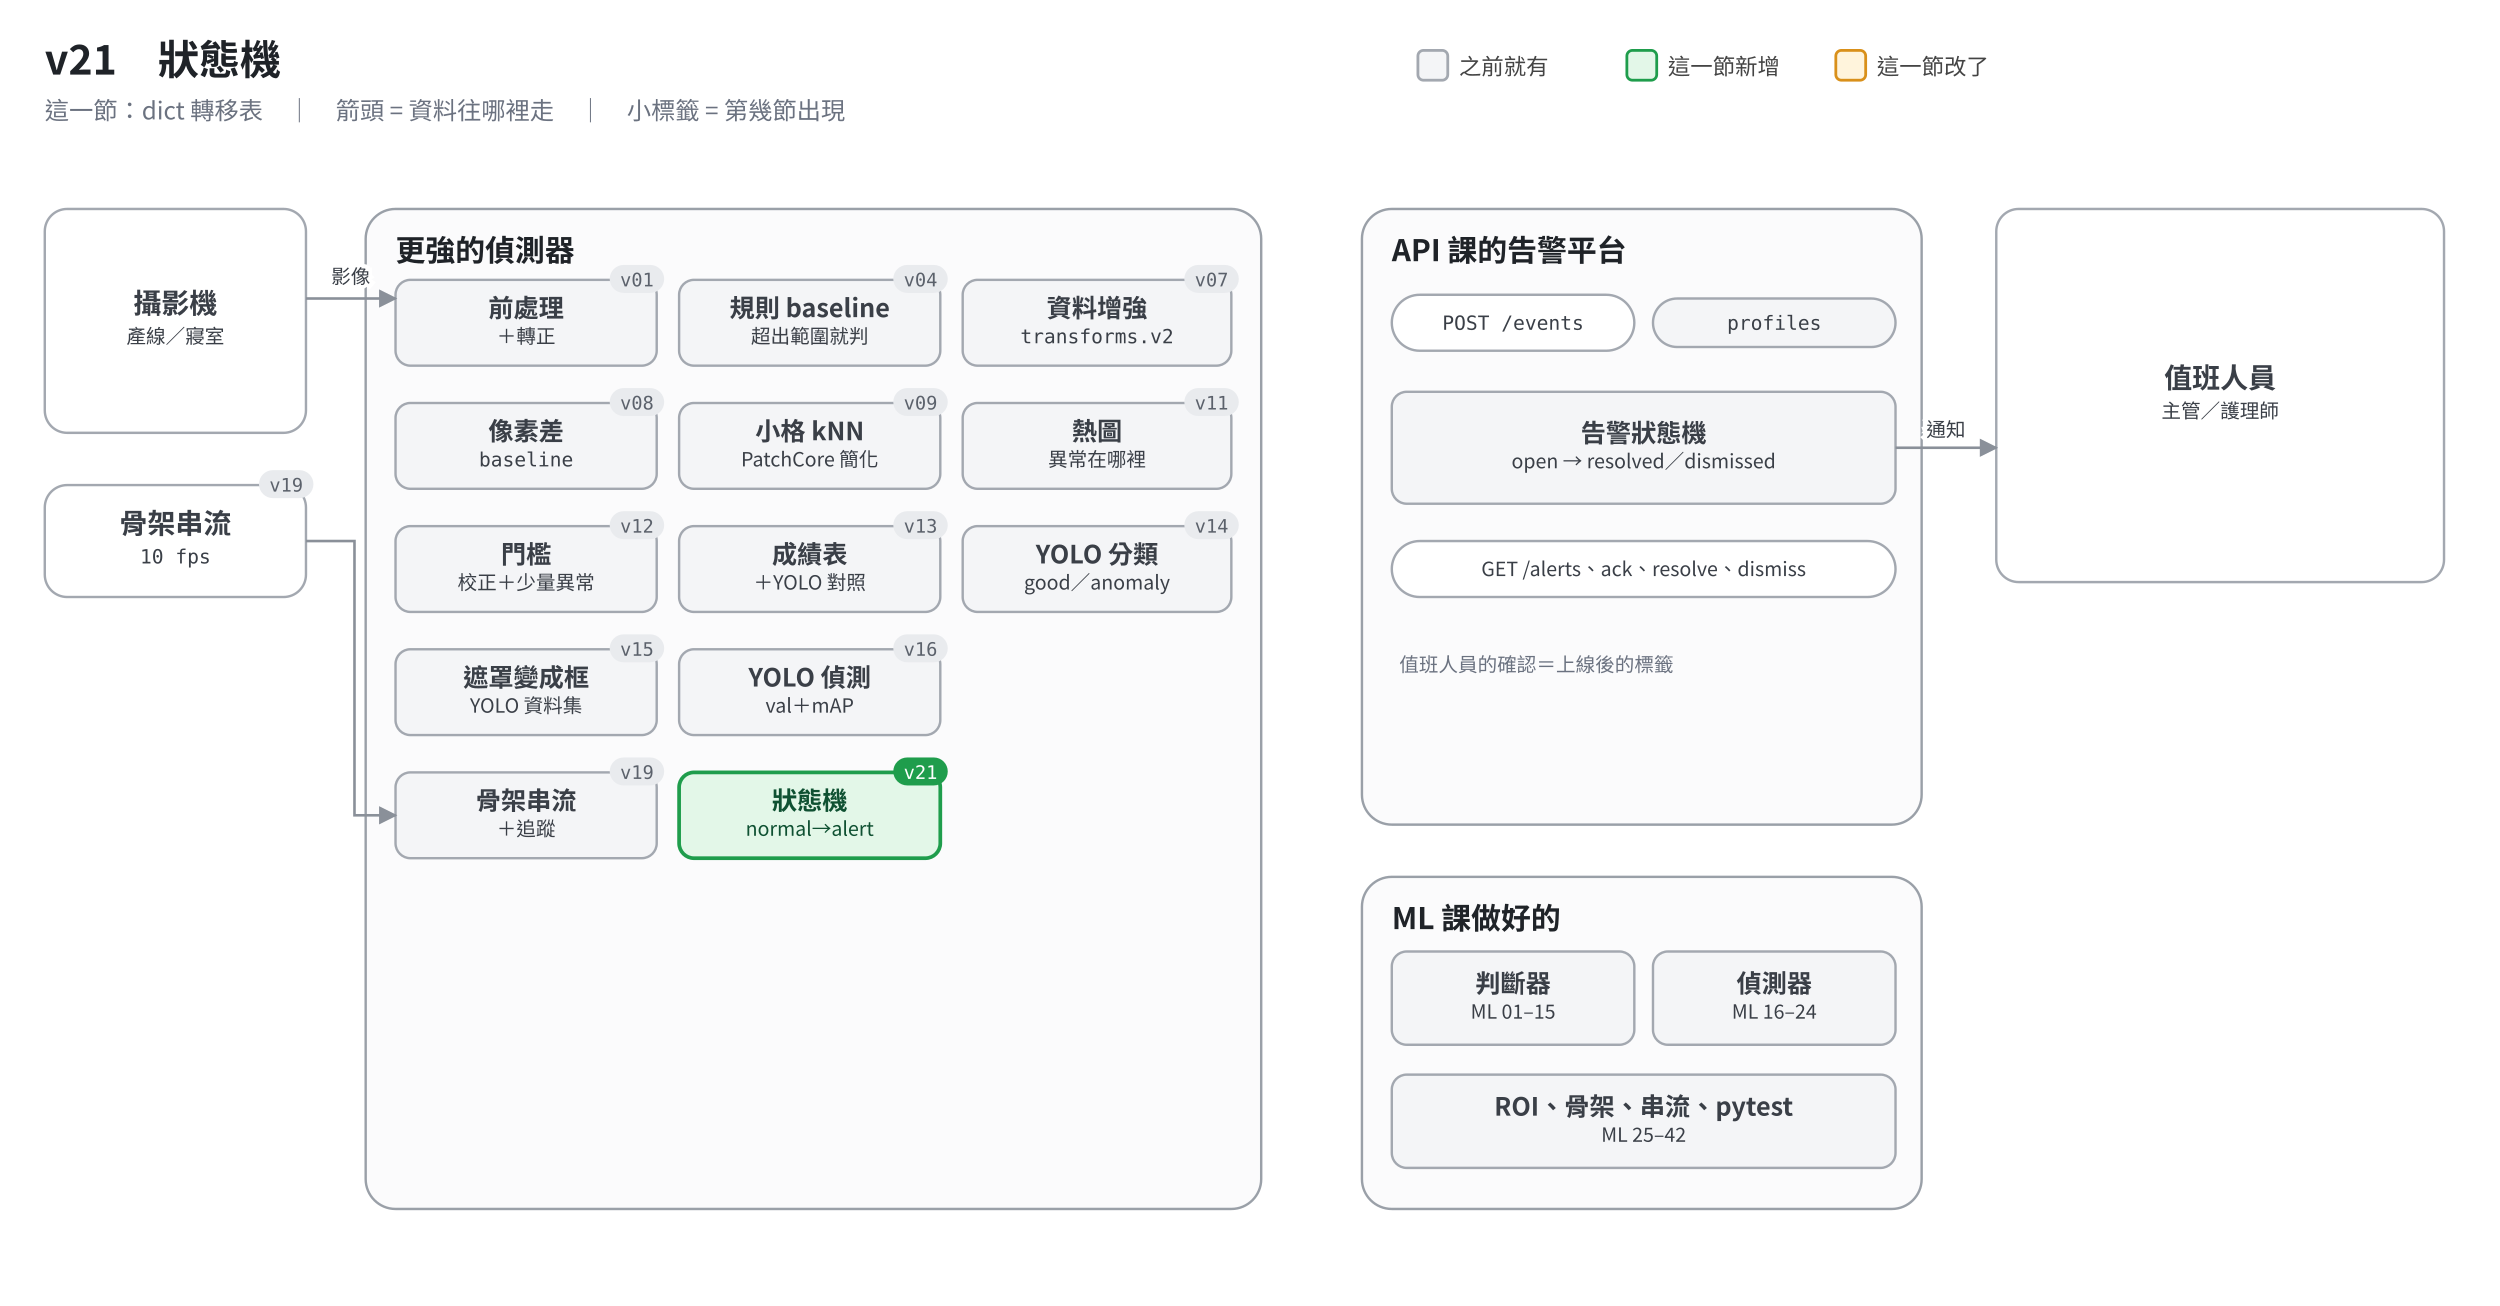
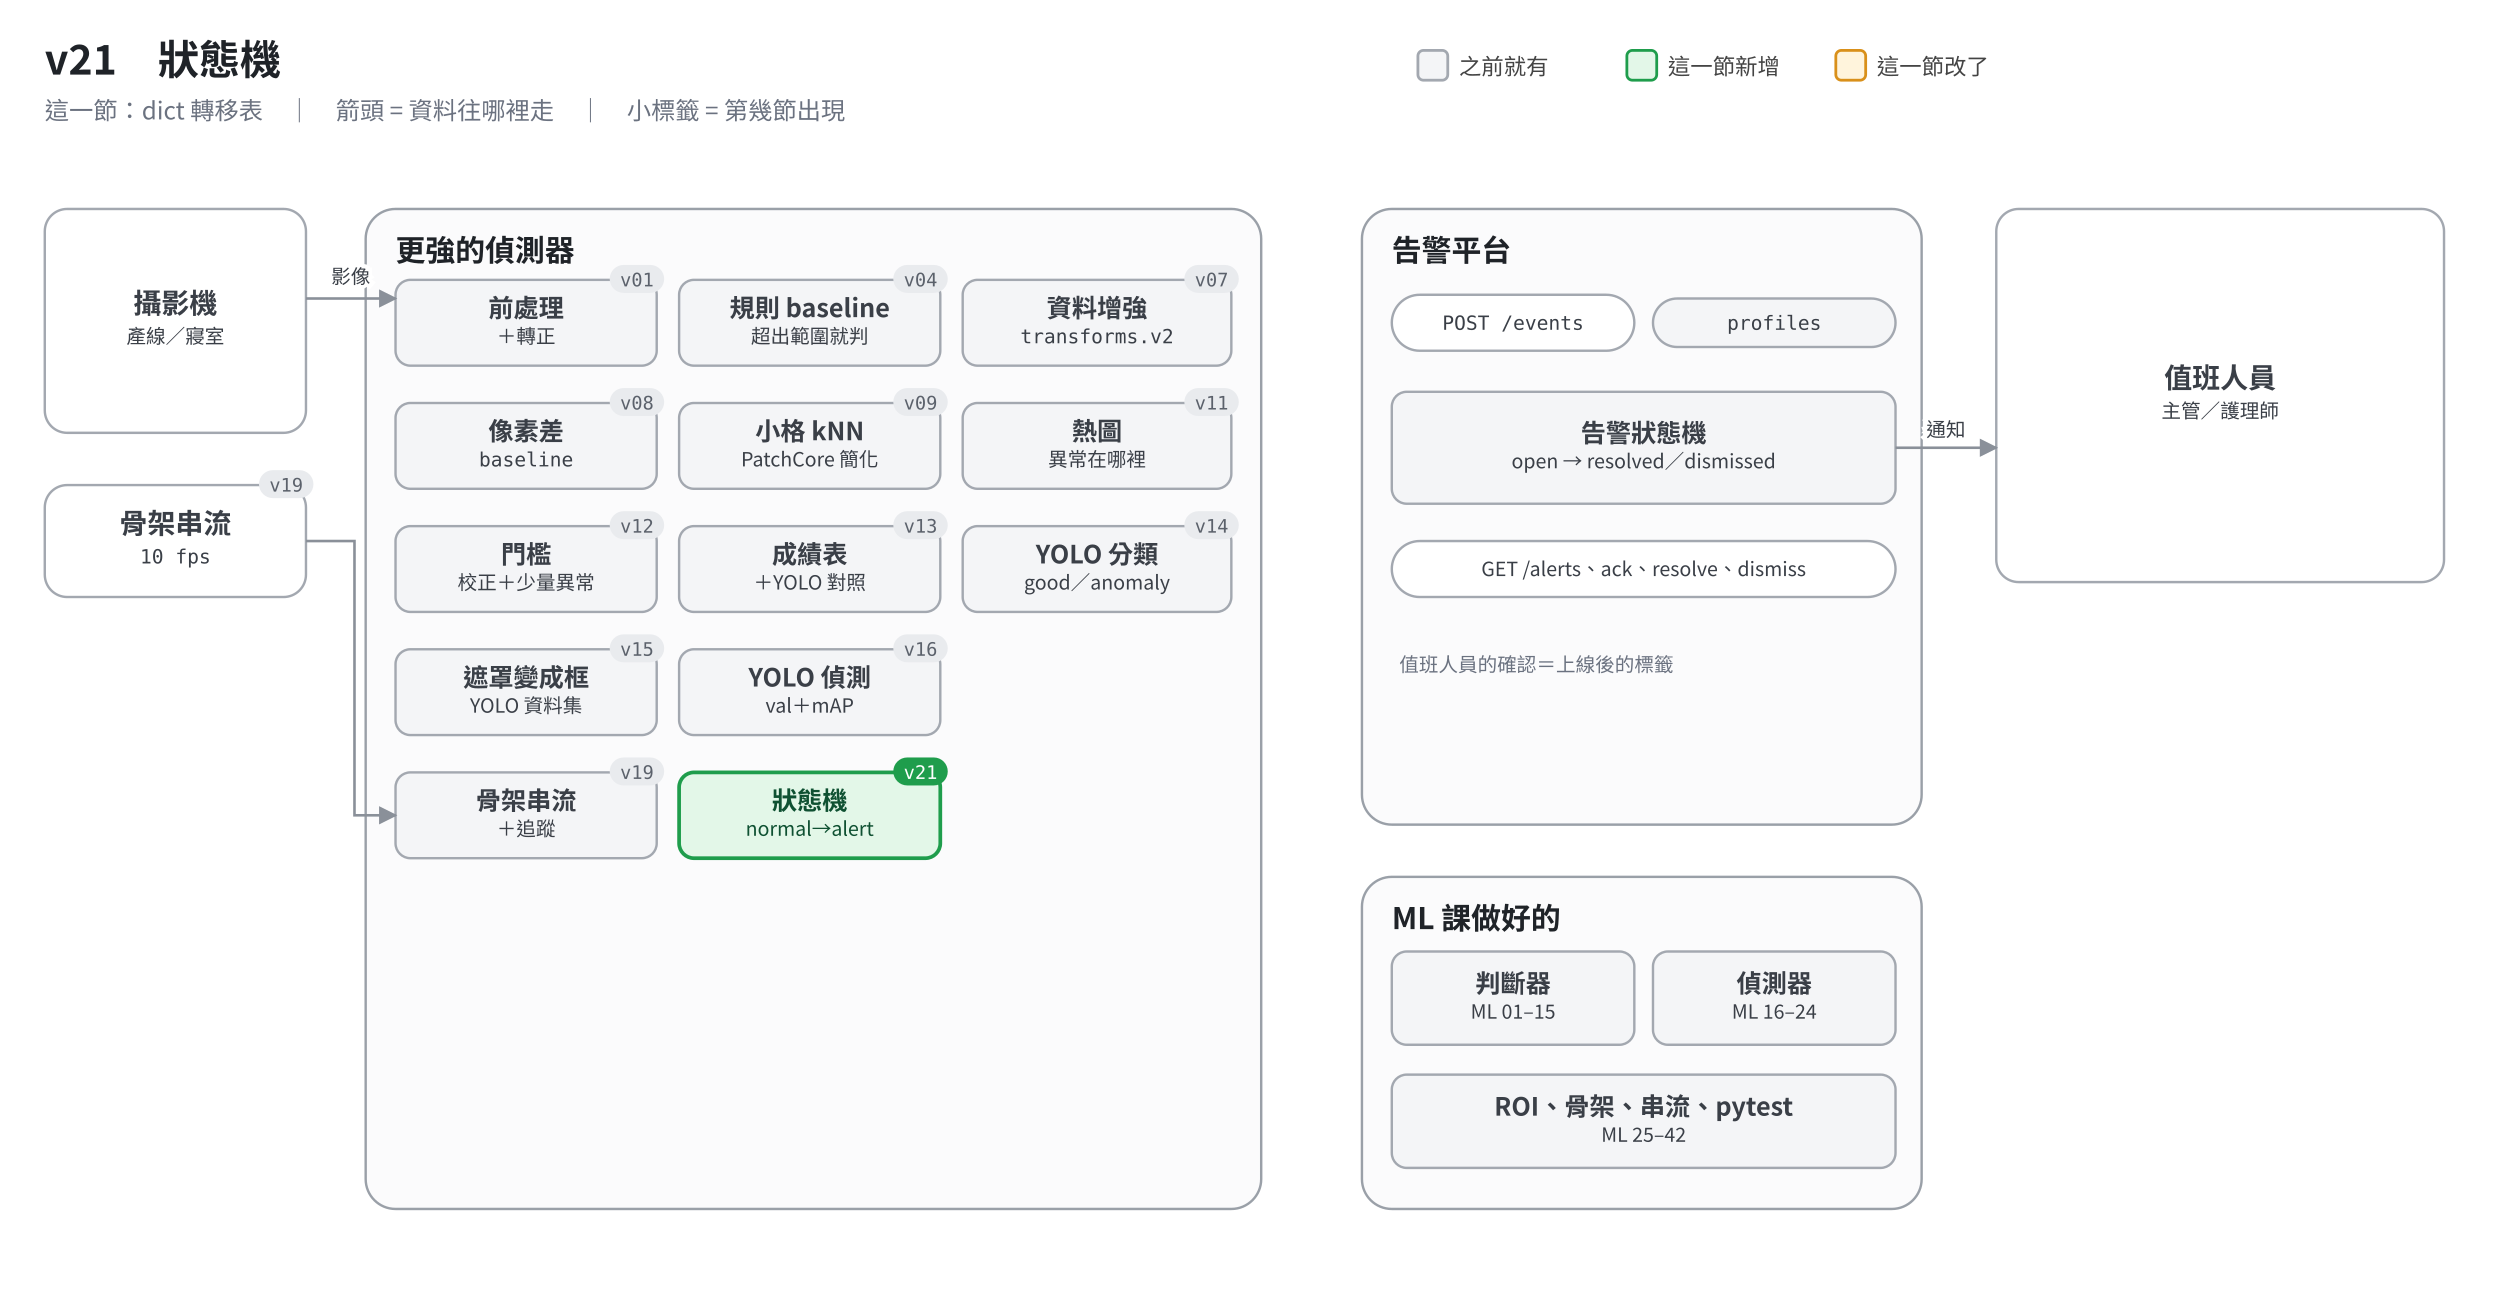
<svg xmlns="http://www.w3.org/2000/svg" viewBox="0 0 1340 700" width="1340" height="700">
  <defs>
    <marker id="arr-old" viewBox="0 0 10 10" refX="9" refY="5" markerWidth="7" markerHeight="7" orient="auto-start-reverse">
      <path d="M0,0 L10,5 L0,10 z" fill="#8a9099" />
    </marker>
    <marker id="arr-new" viewBox="0 0 10 10" refX="9" refY="5" markerWidth="7" markerHeight="7" orient="auto-start-reverse">
      <path d="M0,0 L10,5 L0,10 z" fill="#1f9d4c" />
    </marker>
    <marker id="arr-changed" viewBox="0 0 10 10" refX="9" refY="5" markerWidth="7" markerHeight="7" orient="auto-start-reverse">
      <path d="M0,0 L10,5 L0,10 z" fill="#d9901a" />
    </marker>
    <marker id="arr-error" viewBox="0 0 10 10" refX="9" refY="5" markerWidth="7" markerHeight="7" orient="auto-start-reverse">
      <path d="M0,0 L10,5 L0,10 z" fill="#d33a3a" />
    </marker>
  </defs>
  <rect width="1340" height="700" fill="#ffffff" />
  <text x="24" y="40" font-family="'PingFang TC','Noto Sans TC','Noto Sans CJK TC','Microsoft JhengHei',sans-serif" font-size="22" fill="#1f2328" font-weight="bold" text-anchor="start">v21　狀態機</text>
  <text x="24" y="64" font-family="'PingFang TC','Noto Sans TC','Noto Sans CJK TC','Microsoft JhengHei',sans-serif" font-size="13" fill="#6b7280" font-weight="normal" text-anchor="start">這一節：dict 轉移表　｜　箭頭 = 資料往哪裡走　｜　小標籤 = 第幾節出現</text>
  <rect x="760" y="27" width="16" height="16" rx="3" fill="#f4f5f7" stroke="#a3a8b0" stroke-width="1.5" />
  <text x="782" y="40" font-family="'PingFang TC','Noto Sans TC','Noto Sans CJK TC','Microsoft JhengHei',sans-serif" font-size="12" fill="#444" font-weight="normal" text-anchor="start">之前就有</text>
  <rect x="872" y="27" width="16" height="16" rx="3" fill="#e3f7e8" stroke="#1f9d4c" stroke-width="1.5" />
  <text x="894" y="40" font-family="'PingFang TC','Noto Sans TC','Noto Sans CJK TC','Microsoft JhengHei',sans-serif" font-size="12" fill="#444" font-weight="normal" text-anchor="start">這一節新增</text>
  <rect x="984" y="27" width="16" height="16" rx="3" fill="#fff4dc" stroke="#d9901a" stroke-width="1.5" />
  <text x="1006" y="40" font-family="'PingFang TC','Noto Sans TC','Noto Sans CJK TC','Microsoft JhengHei',sans-serif" font-size="12" fill="#444" font-weight="normal" text-anchor="start">這一節改了</text>
  <rect x="196" y="112" width="480" height="536" rx="16" fill="#fbfbfc" stroke="#9aa0a8" stroke-width="1.3" />
  <text x="212" y="140" font-family="'PingFang TC','Noto Sans TC','Noto Sans CJK TC','Microsoft JhengHei',sans-serif" font-size="16" fill="#1f2328" font-weight="bold" text-anchor="start">更強的偵測器</text>
  <rect x="730" y="112" width="300" height="330" rx="16" fill="#fbfbfc" stroke="#9aa0a8" stroke-width="1.3" />
-   <text x="746" y="140" font-family="'PingFang TC','Noto Sans TC','Noto Sans CJK TC','Microsoft JhengHei',sans-serif" font-size="16" fill="#1f2328" font-weight="bold" text-anchor="start">API 課的告警平台</text>
+   <text x="746" y="140" font-family="'PingFang TC','Noto Sans TC','Noto Sans CJK TC','Microsoft JhengHei',sans-serif" font-size="16" fill="#1f2328" font-weight="bold" text-anchor="start">告警平台</text>
  <rect x="730" y="470" width="300" height="178" rx="16" fill="#fbfbfc" stroke="#9aa0a8" stroke-width="1.3" />
  <text x="746" y="498" font-family="'PingFang TC','Noto Sans TC','Noto Sans CJK TC','Microsoft JhengHei',sans-serif" font-size="16" fill="#1f2328" font-weight="bold" text-anchor="start">ML 課做好的</text>
  <rect x="24" y="112" width="140" height="120" rx="12" fill="#ffffff" stroke="#a3a8b0" stroke-width="1.3" />
  <text x="94" y="168" font-family="'PingFang TC','Noto Sans TC','Noto Sans CJK TC','Microsoft JhengHei',sans-serif" font-size="15" fill="#3a3f47" font-weight="bold" text-anchor="middle">攝影機</text>
  <text x="94" y="184" font-family="'PingFang TC','Noto Sans TC','Noto Sans CJK TC','Microsoft JhengHei',sans-serif" font-size="10.5" fill="#3a3f47" font-weight="normal" text-anchor="middle">產線／寢室</text>
  <rect x="24" y="260" width="140" height="60" rx="12" fill="#ffffff" stroke="#a3a8b0" stroke-width="1.3" />
  <text x="94" y="286" font-family="'PingFang TC','Noto Sans TC','Noto Sans CJK TC','Microsoft JhengHei',sans-serif" font-size="15" fill="#3a3f47" font-weight="bold" text-anchor="middle">骨架串流</text>
  <text x="94" y="302" font-family="'SF Mono',Menlo,Consolas,'DejaVu Sans Mono',monospace" font-size="10.5" fill="#3a3f47" font-weight="normal" text-anchor="middle">10 fps</text>
  <rect x="1070" y="112" width="240" height="200" rx="12" fill="#ffffff" stroke="#a3a8b0" stroke-width="1.3" />
  <text x="1190" y="208" font-family="'PingFang TC','Noto Sans TC','Noto Sans CJK TC','Microsoft JhengHei',sans-serif" font-size="15" fill="#3a3f47" font-weight="bold" text-anchor="middle">值班人員</text>
  <text x="1190" y="224" font-family="'PingFang TC','Noto Sans TC','Noto Sans CJK TC','Microsoft JhengHei',sans-serif" font-size="10.5" fill="#3a3f47" font-weight="normal" text-anchor="middle">主管／護理師</text>
  <rect x="212" y="150" width="140" height="46" rx="8" fill="#f4f5f7" stroke="#a3a8b0" stroke-width="1.3" />
  <text x="282" y="170" font-family="'PingFang TC','Noto Sans TC','Noto Sans CJK TC','Microsoft JhengHei',sans-serif" font-size="13.5" fill="#3a3f47" font-weight="bold" text-anchor="middle">前處理</text>
  <text x="282" y="184" font-family="'PingFang TC','Noto Sans TC','Noto Sans CJK TC','Microsoft JhengHei',sans-serif" font-size="10.5" fill="#3a3f47" font-weight="normal" text-anchor="middle">＋轉正</text>
  <rect x="364" y="150" width="140" height="46" rx="8" fill="#f4f5f7" stroke="#a3a8b0" stroke-width="1.3" />
  <text x="434" y="170" font-family="'PingFang TC','Noto Sans TC','Noto Sans CJK TC','Microsoft JhengHei',sans-serif" font-size="13.5" fill="#3a3f47" font-weight="bold" text-anchor="middle">規則 baseline</text>
  <text x="434" y="184" font-family="'PingFang TC','Noto Sans TC','Noto Sans CJK TC','Microsoft JhengHei',sans-serif" font-size="10.5" fill="#3a3f47" font-weight="normal" text-anchor="middle">超出範圍就判</text>
  <rect x="516" y="150" width="144" height="46" rx="8" fill="#f4f5f7" stroke="#a3a8b0" stroke-width="1.3" />
  <text x="588" y="170" font-family="'PingFang TC','Noto Sans TC','Noto Sans CJK TC','Microsoft JhengHei',sans-serif" font-size="13.5" fill="#3a3f47" font-weight="bold" text-anchor="middle">資料增強</text>
  <text x="588" y="184" font-family="'SF Mono',Menlo,Consolas,'DejaVu Sans Mono',monospace" font-size="10.5" fill="#3a3f47" font-weight="normal" text-anchor="middle">transforms.v2</text>
  <rect x="212" y="216" width="140" height="46" rx="8" fill="#f4f5f7" stroke="#a3a8b0" stroke-width="1.3" />
  <text x="282" y="236" font-family="'PingFang TC','Noto Sans TC','Noto Sans CJK TC','Microsoft JhengHei',sans-serif" font-size="13.5" fill="#3a3f47" font-weight="bold" text-anchor="middle">像素差</text>
  <text x="282" y="250" font-family="'SF Mono',Menlo,Consolas,'DejaVu Sans Mono',monospace" font-size="10.5" fill="#3a3f47" font-weight="normal" text-anchor="middle">baseline</text>
  <rect x="364" y="216" width="140" height="46" rx="8" fill="#f4f5f7" stroke="#a3a8b0" stroke-width="1.3" />
  <text x="434" y="236" font-family="'PingFang TC','Noto Sans TC','Noto Sans CJK TC','Microsoft JhengHei',sans-serif" font-size="13.5" fill="#3a3f47" font-weight="bold" text-anchor="middle">小格 kNN</text>
  <text x="434" y="250" font-family="'PingFang TC','Noto Sans TC','Noto Sans CJK TC','Microsoft JhengHei',sans-serif" font-size="10.5" fill="#3a3f47" font-weight="normal" text-anchor="middle">PatchCore 簡化</text>
  <rect x="516" y="216" width="144" height="46" rx="8" fill="#f4f5f7" stroke="#a3a8b0" stroke-width="1.3" />
  <text x="588" y="236" font-family="'PingFang TC','Noto Sans TC','Noto Sans CJK TC','Microsoft JhengHei',sans-serif" font-size="13.5" fill="#3a3f47" font-weight="bold" text-anchor="middle">熱圖</text>
  <text x="588" y="250" font-family="'PingFang TC','Noto Sans TC','Noto Sans CJK TC','Microsoft JhengHei',sans-serif" font-size="10.5" fill="#3a3f47" font-weight="normal" text-anchor="middle">異常在哪裡</text>
  <rect x="212" y="282" width="140" height="46" rx="8" fill="#f4f5f7" stroke="#a3a8b0" stroke-width="1.3" />
  <text x="282" y="302" font-family="'PingFang TC','Noto Sans TC','Noto Sans CJK TC','Microsoft JhengHei',sans-serif" font-size="13.5" fill="#3a3f47" font-weight="bold" text-anchor="middle">門檻</text>
  <text x="282" y="316" font-family="'PingFang TC','Noto Sans TC','Noto Sans CJK TC','Microsoft JhengHei',sans-serif" font-size="10.5" fill="#3a3f47" font-weight="normal" text-anchor="middle">校正＋少量異常</text>
  <rect x="364" y="282" width="140" height="46" rx="8" fill="#f4f5f7" stroke="#a3a8b0" stroke-width="1.3" />
  <text x="434" y="302" font-family="'PingFang TC','Noto Sans TC','Noto Sans CJK TC','Microsoft JhengHei',sans-serif" font-size="13.5" fill="#3a3f47" font-weight="bold" text-anchor="middle">成績表</text>
  <text x="434" y="316" font-family="'PingFang TC','Noto Sans TC','Noto Sans CJK TC','Microsoft JhengHei',sans-serif" font-size="10.5" fill="#3a3f47" font-weight="normal" text-anchor="middle">＋YOLO 對照</text>
  <rect x="516" y="282" width="144" height="46" rx="8" fill="#f4f5f7" stroke="#a3a8b0" stroke-width="1.3" />
  <text x="588" y="302" font-family="'PingFang TC','Noto Sans TC','Noto Sans CJK TC','Microsoft JhengHei',sans-serif" font-size="13.5" fill="#3a3f47" font-weight="bold" text-anchor="middle">YOLO 分類</text>
  <text x="588" y="316" font-family="'PingFang TC','Noto Sans TC','Noto Sans CJK TC','Microsoft JhengHei',sans-serif" font-size="10.5" fill="#3a3f47" font-weight="normal" text-anchor="middle">good／anomaly</text>
  <rect x="212" y="348" width="140" height="46" rx="8" fill="#f4f5f7" stroke="#a3a8b0" stroke-width="1.3" />
  <text x="282" y="368" font-family="'PingFang TC','Noto Sans TC','Noto Sans CJK TC','Microsoft JhengHei',sans-serif" font-size="13.5" fill="#3a3f47" font-weight="bold" text-anchor="middle">遮罩變成框</text>
  <text x="282" y="382" font-family="'PingFang TC','Noto Sans TC','Noto Sans CJK TC','Microsoft JhengHei',sans-serif" font-size="10.5" fill="#3a3f47" font-weight="normal" text-anchor="middle">YOLO 資料集</text>
  <rect x="364" y="348" width="140" height="46" rx="8" fill="#f4f5f7" stroke="#a3a8b0" stroke-width="1.3" />
  <text x="434" y="368" font-family="'PingFang TC','Noto Sans TC','Noto Sans CJK TC','Microsoft JhengHei',sans-serif" font-size="13.5" fill="#3a3f47" font-weight="bold" text-anchor="middle">YOLO 偵測</text>
  <text x="434" y="382" font-family="'PingFang TC','Noto Sans TC','Noto Sans CJK TC','Microsoft JhengHei',sans-serif" font-size="10.5" fill="#3a3f47" font-weight="normal" text-anchor="middle">val＋mAP</text>
  <rect x="212" y="414" width="140" height="46" rx="8" fill="#f4f5f7" stroke="#a3a8b0" stroke-width="1.3" />
  <text x="282" y="434" font-family="'PingFang TC','Noto Sans TC','Noto Sans CJK TC','Microsoft JhengHei',sans-serif" font-size="13.5" fill="#3a3f47" font-weight="bold" text-anchor="middle">骨架串流</text>
  <text x="282" y="448" font-family="'PingFang TC','Noto Sans TC','Noto Sans CJK TC','Microsoft JhengHei',sans-serif" font-size="10.5" fill="#3a3f47" font-weight="normal" text-anchor="middle">＋追蹤</text>
  <rect x="364" y="414" width="140" height="46" rx="8" fill="#e3f7e8" stroke="#1f9d4c" stroke-width="2" />
  <text x="434" y="434" font-family="'PingFang TC','Noto Sans TC','Noto Sans CJK TC','Microsoft JhengHei',sans-serif" font-size="13.5" fill="#0f5132" font-weight="bold" text-anchor="middle">狀態機</text>
  <text x="434" y="448" font-family="'PingFang TC','Noto Sans TC','Noto Sans CJK TC','Microsoft JhengHei',sans-serif" font-size="10.5" fill="#0f5132" font-weight="normal" text-anchor="middle">normal→alert</text>
  <rect x="746" y="158" width="130" height="30" rx="15" fill="#ffffff" stroke="#a3a8b0" stroke-width="1.3" />
  <text x="811" y="176.78" font-family="'SF Mono',Menlo,Consolas,'DejaVu Sans Mono',monospace" font-size="10.5" fill="#3a3f47" font-weight="normal" text-anchor="middle">POST /events</text>
  <rect x="886" y="160" width="130" height="26" rx="13" fill="#f4f5f7" stroke="#a3a8b0" stroke-width="1.3" />
  <text x="951" y="176.78" font-family="'SF Mono',Menlo,Consolas,'DejaVu Sans Mono',monospace" font-size="10.5" fill="#3a3f47" font-weight="normal" text-anchor="middle">profiles</text>
  <rect x="746" y="210" width="270" height="60" rx="8" fill="#f4f5f7" stroke="#a3a8b0" stroke-width="1.3" />
  <text x="881" y="237" font-family="'PingFang TC','Noto Sans TC','Noto Sans CJK TC','Microsoft JhengHei',sans-serif" font-size="13.5" fill="#3a3f47" font-weight="bold" text-anchor="middle">告警狀態機</text>
  <text x="881" y="251" font-family="'PingFang TC','Noto Sans TC','Noto Sans CJK TC','Microsoft JhengHei',sans-serif" font-size="10.5" fill="#3a3f47" font-weight="normal" text-anchor="middle">open → resolved／dismissed</text>
  <rect x="746" y="290" width="270" height="30" rx="15" fill="#ffffff" stroke="#a3a8b0" stroke-width="1.3" />
  <text x="881" y="308.78" font-family="'PingFang TC','Noto Sans TC','Noto Sans CJK TC','Microsoft JhengHei',sans-serif" font-size="10.5" fill="#3a3f47" font-weight="normal" text-anchor="middle">GET /alerts、ack、resolve、dismiss</text>
  <text x="750" y="360" font-family="'PingFang TC','Noto Sans TC','Noto Sans CJK TC','Microsoft JhengHei',sans-serif" font-size="10.5" fill="#6b7280" font-weight="normal" text-anchor="start">值班人員的確認＝上線後的標籤</text>
  <rect x="746" y="510" width="130" height="50" rx="8" fill="#f4f5f7" stroke="#a3a8b0" stroke-width="1.3" />
  <text x="811" y="532" font-family="'PingFang TC','Noto Sans TC','Noto Sans CJK TC','Microsoft JhengHei',sans-serif" font-size="13.5" fill="#3a3f47" font-weight="bold" text-anchor="middle">判斷器</text>
  <text x="811" y="546" font-family="'PingFang TC','Noto Sans TC','Noto Sans CJK TC','Microsoft JhengHei',sans-serif" font-size="10.5" fill="#3a3f47" font-weight="normal" text-anchor="middle">ML 01–15</text>
  <rect x="886" y="510" width="130" height="50" rx="8" fill="#f4f5f7" stroke="#a3a8b0" stroke-width="1.3" />
  <text x="951" y="532" font-family="'PingFang TC','Noto Sans TC','Noto Sans CJK TC','Microsoft JhengHei',sans-serif" font-size="13.5" fill="#3a3f47" font-weight="bold" text-anchor="middle">偵測器</text>
  <text x="951" y="546" font-family="'PingFang TC','Noto Sans TC','Noto Sans CJK TC','Microsoft JhengHei',sans-serif" font-size="10.5" fill="#3a3f47" font-weight="normal" text-anchor="middle">ML 16–24</text>
  <rect x="746" y="576" width="270" height="50" rx="8" fill="#f4f5f7" stroke="#a3a8b0" stroke-width="1.3" />
  <text x="881" y="598" font-family="'PingFang TC','Noto Sans TC','Noto Sans CJK TC','Microsoft JhengHei',sans-serif" font-size="13.5" fill="#3a3f47" font-weight="bold" text-anchor="middle">ROI、骨架、串流、pytest</text>
  <text x="881" y="612" font-family="'PingFang TC','Noto Sans TC','Noto Sans CJK TC','Microsoft JhengHei',sans-serif" font-size="10.5" fill="#3a3f47" font-weight="normal" text-anchor="middle">ML 25–42</text>
  <polyline points="164,160 212,160" fill="none" stroke="#8a9099" stroke-width="1.4" marker-end="url(#arr-old)" />
  <text x="188" y="152" font-family="'PingFang TC','Noto Sans TC','Noto Sans CJK TC','Microsoft JhengHei',sans-serif" font-size="10.5" fill="#3a3f47" text-anchor="middle" stroke="#fff" stroke-width="4" paint-order="stroke">影像</text>
  <polyline points="164,290 190,290 190,437 212,437" fill="none" stroke="#8a9099" stroke-width="1.4" marker-end="url(#arr-old)" />
  <polyline points="1016,240 1070,240" fill="none" stroke="#8a9099" stroke-width="1.4" marker-end="url(#arr-old)" />
  <text x="1043" y="234" font-family="'PingFang TC','Noto Sans TC','Noto Sans CJK TC','Microsoft JhengHei',sans-serif" font-size="10.5" fill="#3a3f47" text-anchor="middle" stroke="#fff" stroke-width="4" paint-order="stroke">通知</text>
  <rect x="138.8" y="252" width="29.2" height="15" rx="7.5" fill="#e9ebee" />
  <text x="153.4" y="263.5" font-family="'SF Mono',Menlo,Consolas,'DejaVu Sans Mono',monospace" font-size="10" fill="#5b616b" font-weight="normal" text-anchor="middle">v19</text>
  <rect x="326.8" y="142" width="29.2" height="15" rx="7.5" fill="#e9ebee" />
  <text x="341.4" y="153.5" font-family="'SF Mono',Menlo,Consolas,'DejaVu Sans Mono',monospace" font-size="10" fill="#5b616b" font-weight="normal" text-anchor="middle">v01</text>
  <rect x="478.8" y="142" width="29.2" height="15" rx="7.5" fill="#e9ebee" />
  <text x="493.4" y="153.5" font-family="'SF Mono',Menlo,Consolas,'DejaVu Sans Mono',monospace" font-size="10" fill="#5b616b" font-weight="normal" text-anchor="middle">v04</text>
  <rect x="634.8" y="142" width="29.2" height="15" rx="7.5" fill="#e9ebee" />
  <text x="649.4" y="153.5" font-family="'SF Mono',Menlo,Consolas,'DejaVu Sans Mono',monospace" font-size="10" fill="#5b616b" font-weight="normal" text-anchor="middle">v07</text>
  <rect x="326.8" y="208" width="29.2" height="15" rx="7.5" fill="#e9ebee" />
  <text x="341.4" y="219.5" font-family="'SF Mono',Menlo,Consolas,'DejaVu Sans Mono',monospace" font-size="10" fill="#5b616b" font-weight="normal" text-anchor="middle">v08</text>
  <rect x="478.8" y="208" width="29.2" height="15" rx="7.5" fill="#e9ebee" />
  <text x="493.4" y="219.5" font-family="'SF Mono',Menlo,Consolas,'DejaVu Sans Mono',monospace" font-size="10" fill="#5b616b" font-weight="normal" text-anchor="middle">v09</text>
  <rect x="634.8" y="208" width="29.2" height="15" rx="7.5" fill="#e9ebee" />
  <text x="649.4" y="219.5" font-family="'SF Mono',Menlo,Consolas,'DejaVu Sans Mono',monospace" font-size="10" fill="#5b616b" font-weight="normal" text-anchor="middle">v11</text>
  <rect x="326.8" y="274" width="29.2" height="15" rx="7.5" fill="#e9ebee" />
  <text x="341.4" y="285.5" font-family="'SF Mono',Menlo,Consolas,'DejaVu Sans Mono',monospace" font-size="10" fill="#5b616b" font-weight="normal" text-anchor="middle">v12</text>
  <rect x="478.8" y="274" width="29.2" height="15" rx="7.5" fill="#e9ebee" />
  <text x="493.4" y="285.5" font-family="'SF Mono',Menlo,Consolas,'DejaVu Sans Mono',monospace" font-size="10" fill="#5b616b" font-weight="normal" text-anchor="middle">v13</text>
  <rect x="634.8" y="274" width="29.2" height="15" rx="7.5" fill="#e9ebee" />
  <text x="649.4" y="285.5" font-family="'SF Mono',Menlo,Consolas,'DejaVu Sans Mono',monospace" font-size="10" fill="#5b616b" font-weight="normal" text-anchor="middle">v14</text>
  <rect x="326.8" y="340" width="29.2" height="15" rx="7.5" fill="#e9ebee" />
  <text x="341.4" y="351.5" font-family="'SF Mono',Menlo,Consolas,'DejaVu Sans Mono',monospace" font-size="10" fill="#5b616b" font-weight="normal" text-anchor="middle">v15</text>
  <rect x="478.8" y="340" width="29.2" height="15" rx="7.5" fill="#e9ebee" />
  <text x="493.4" y="351.5" font-family="'SF Mono',Menlo,Consolas,'DejaVu Sans Mono',monospace" font-size="10" fill="#5b616b" font-weight="normal" text-anchor="middle">v16</text>
  <rect x="326.8" y="406" width="29.2" height="15" rx="7.5" fill="#e9ebee" />
  <text x="341.4" y="417.5" font-family="'SF Mono',Menlo,Consolas,'DejaVu Sans Mono',monospace" font-size="10" fill="#5b616b" font-weight="normal" text-anchor="middle">v19</text>
  <rect x="478.8" y="406" width="29.2" height="15" rx="7.5" fill="#1f9d4c" />
  <text x="493.4" y="417.5" font-family="'SF Mono',Menlo,Consolas,'DejaVu Sans Mono',monospace" font-size="10" fill="#fff" font-weight="normal" text-anchor="middle">v21</text>
</svg>
